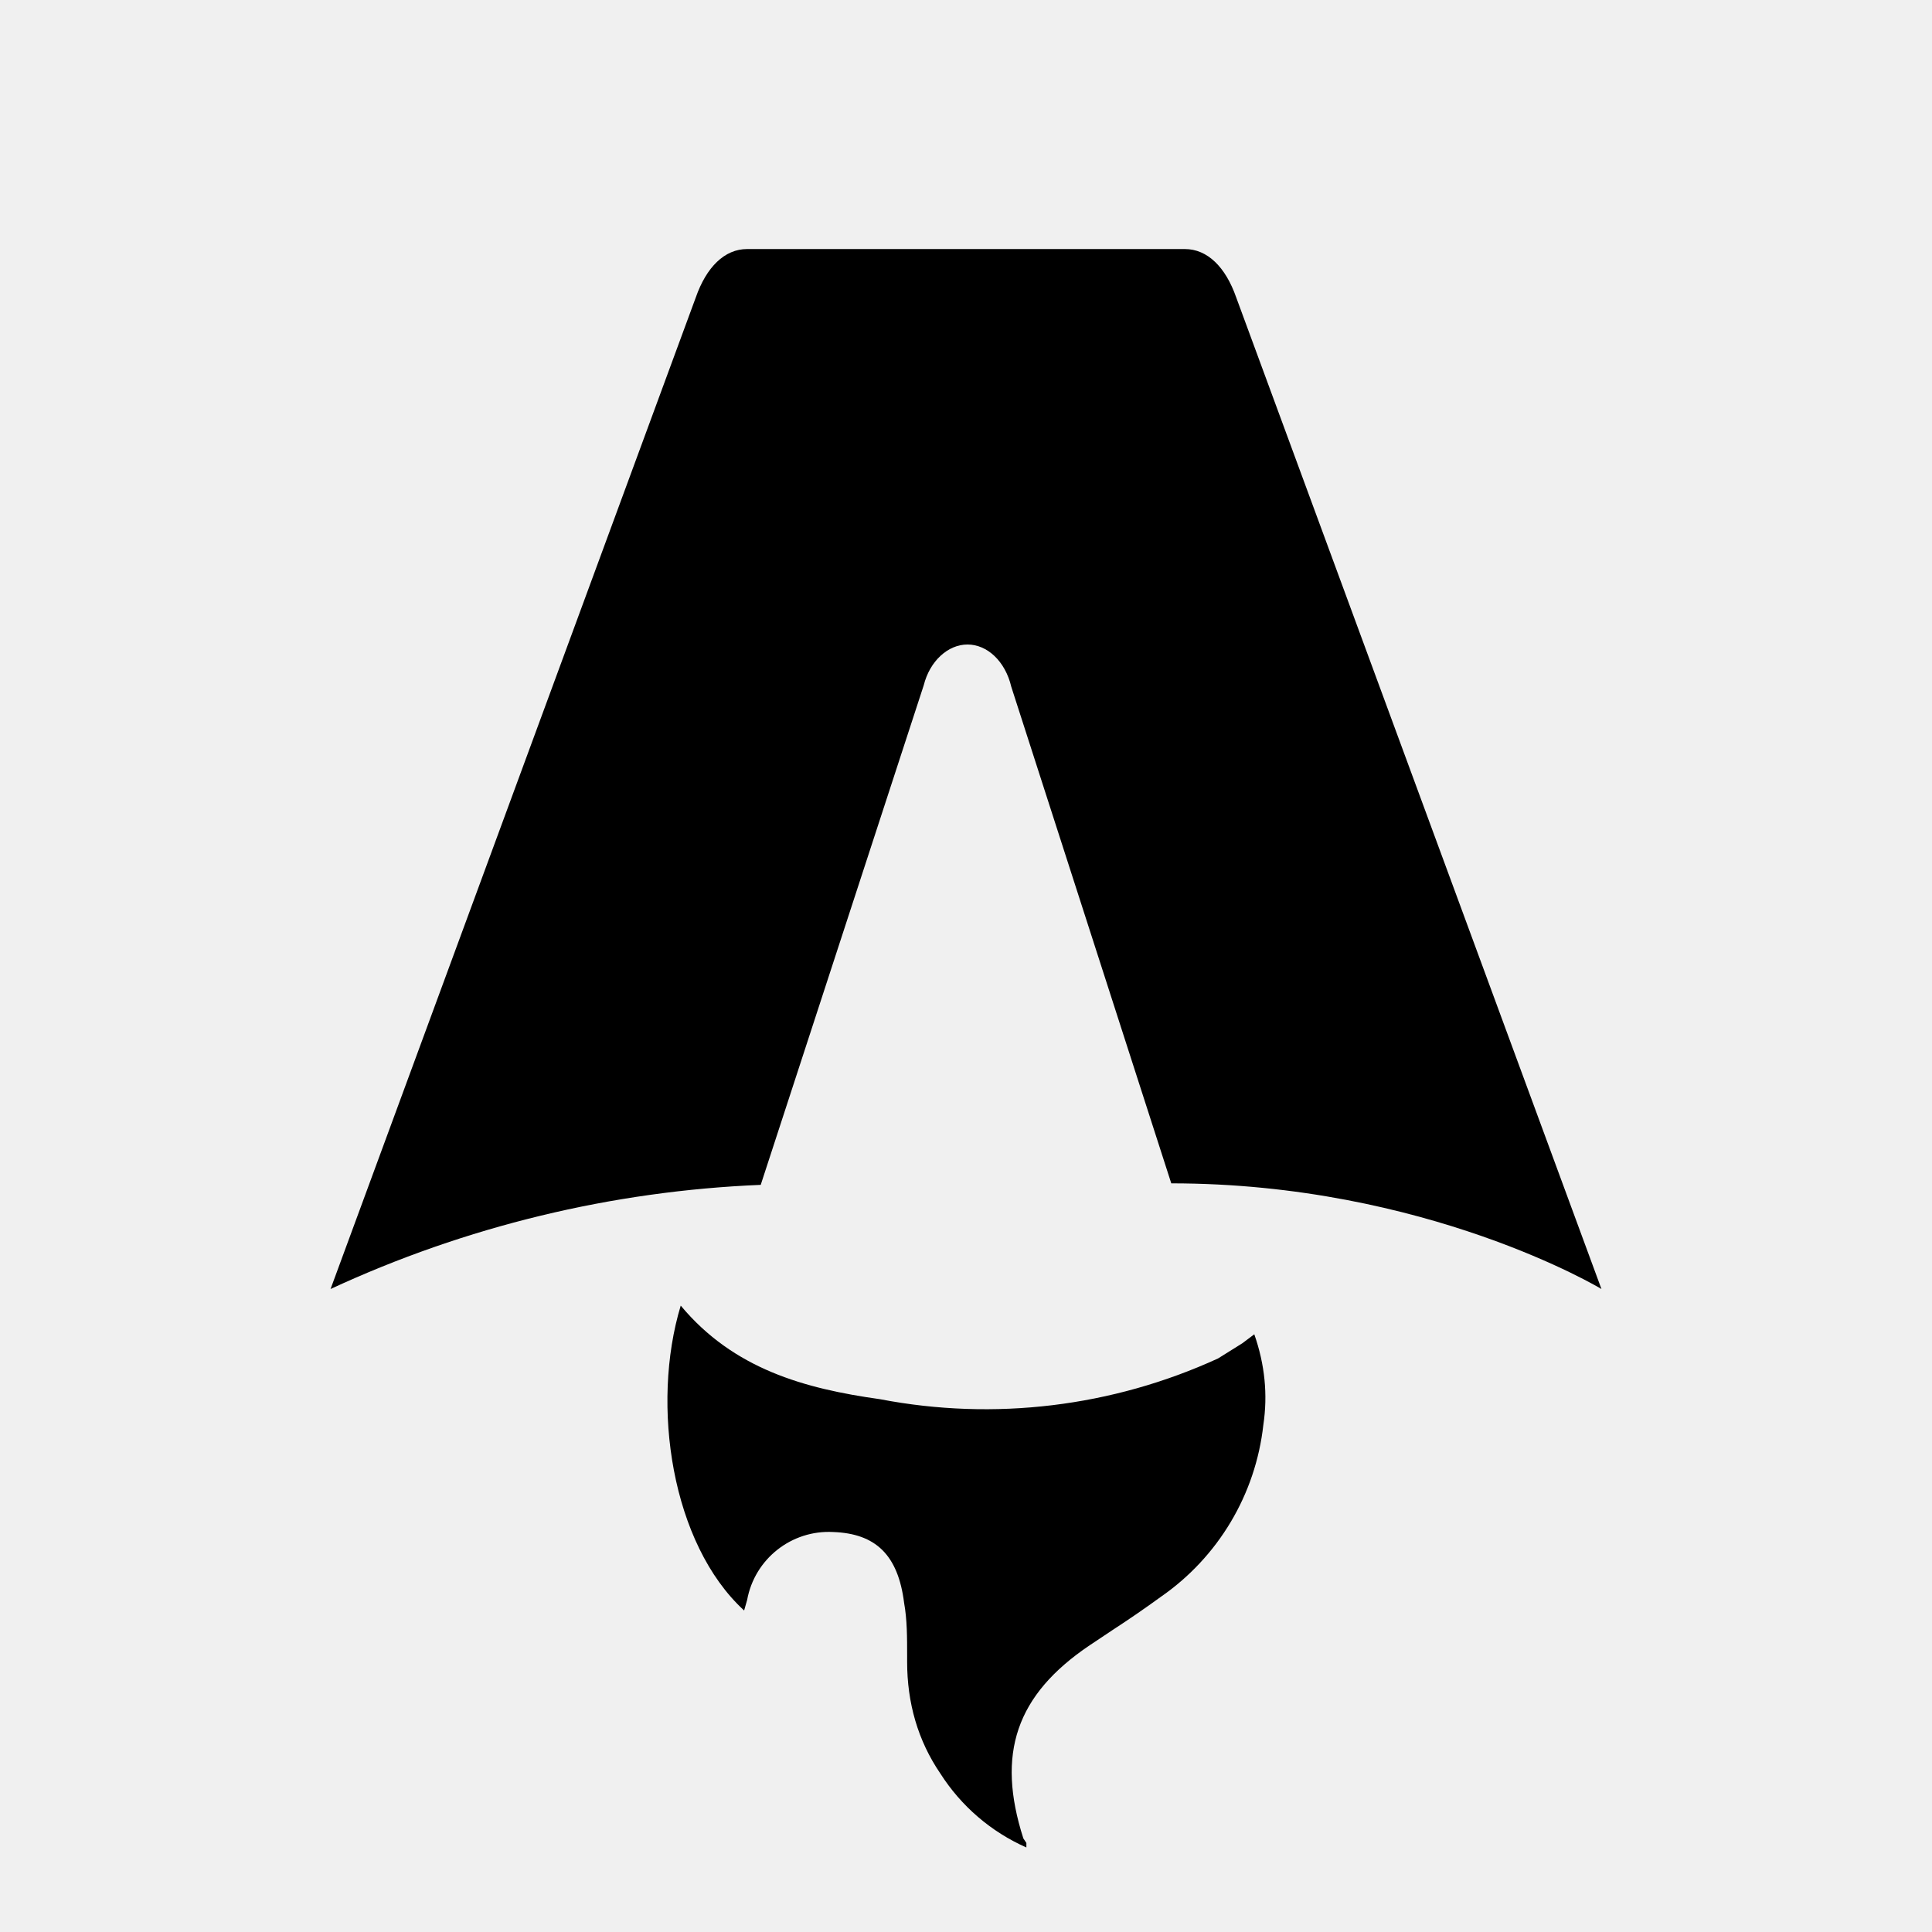
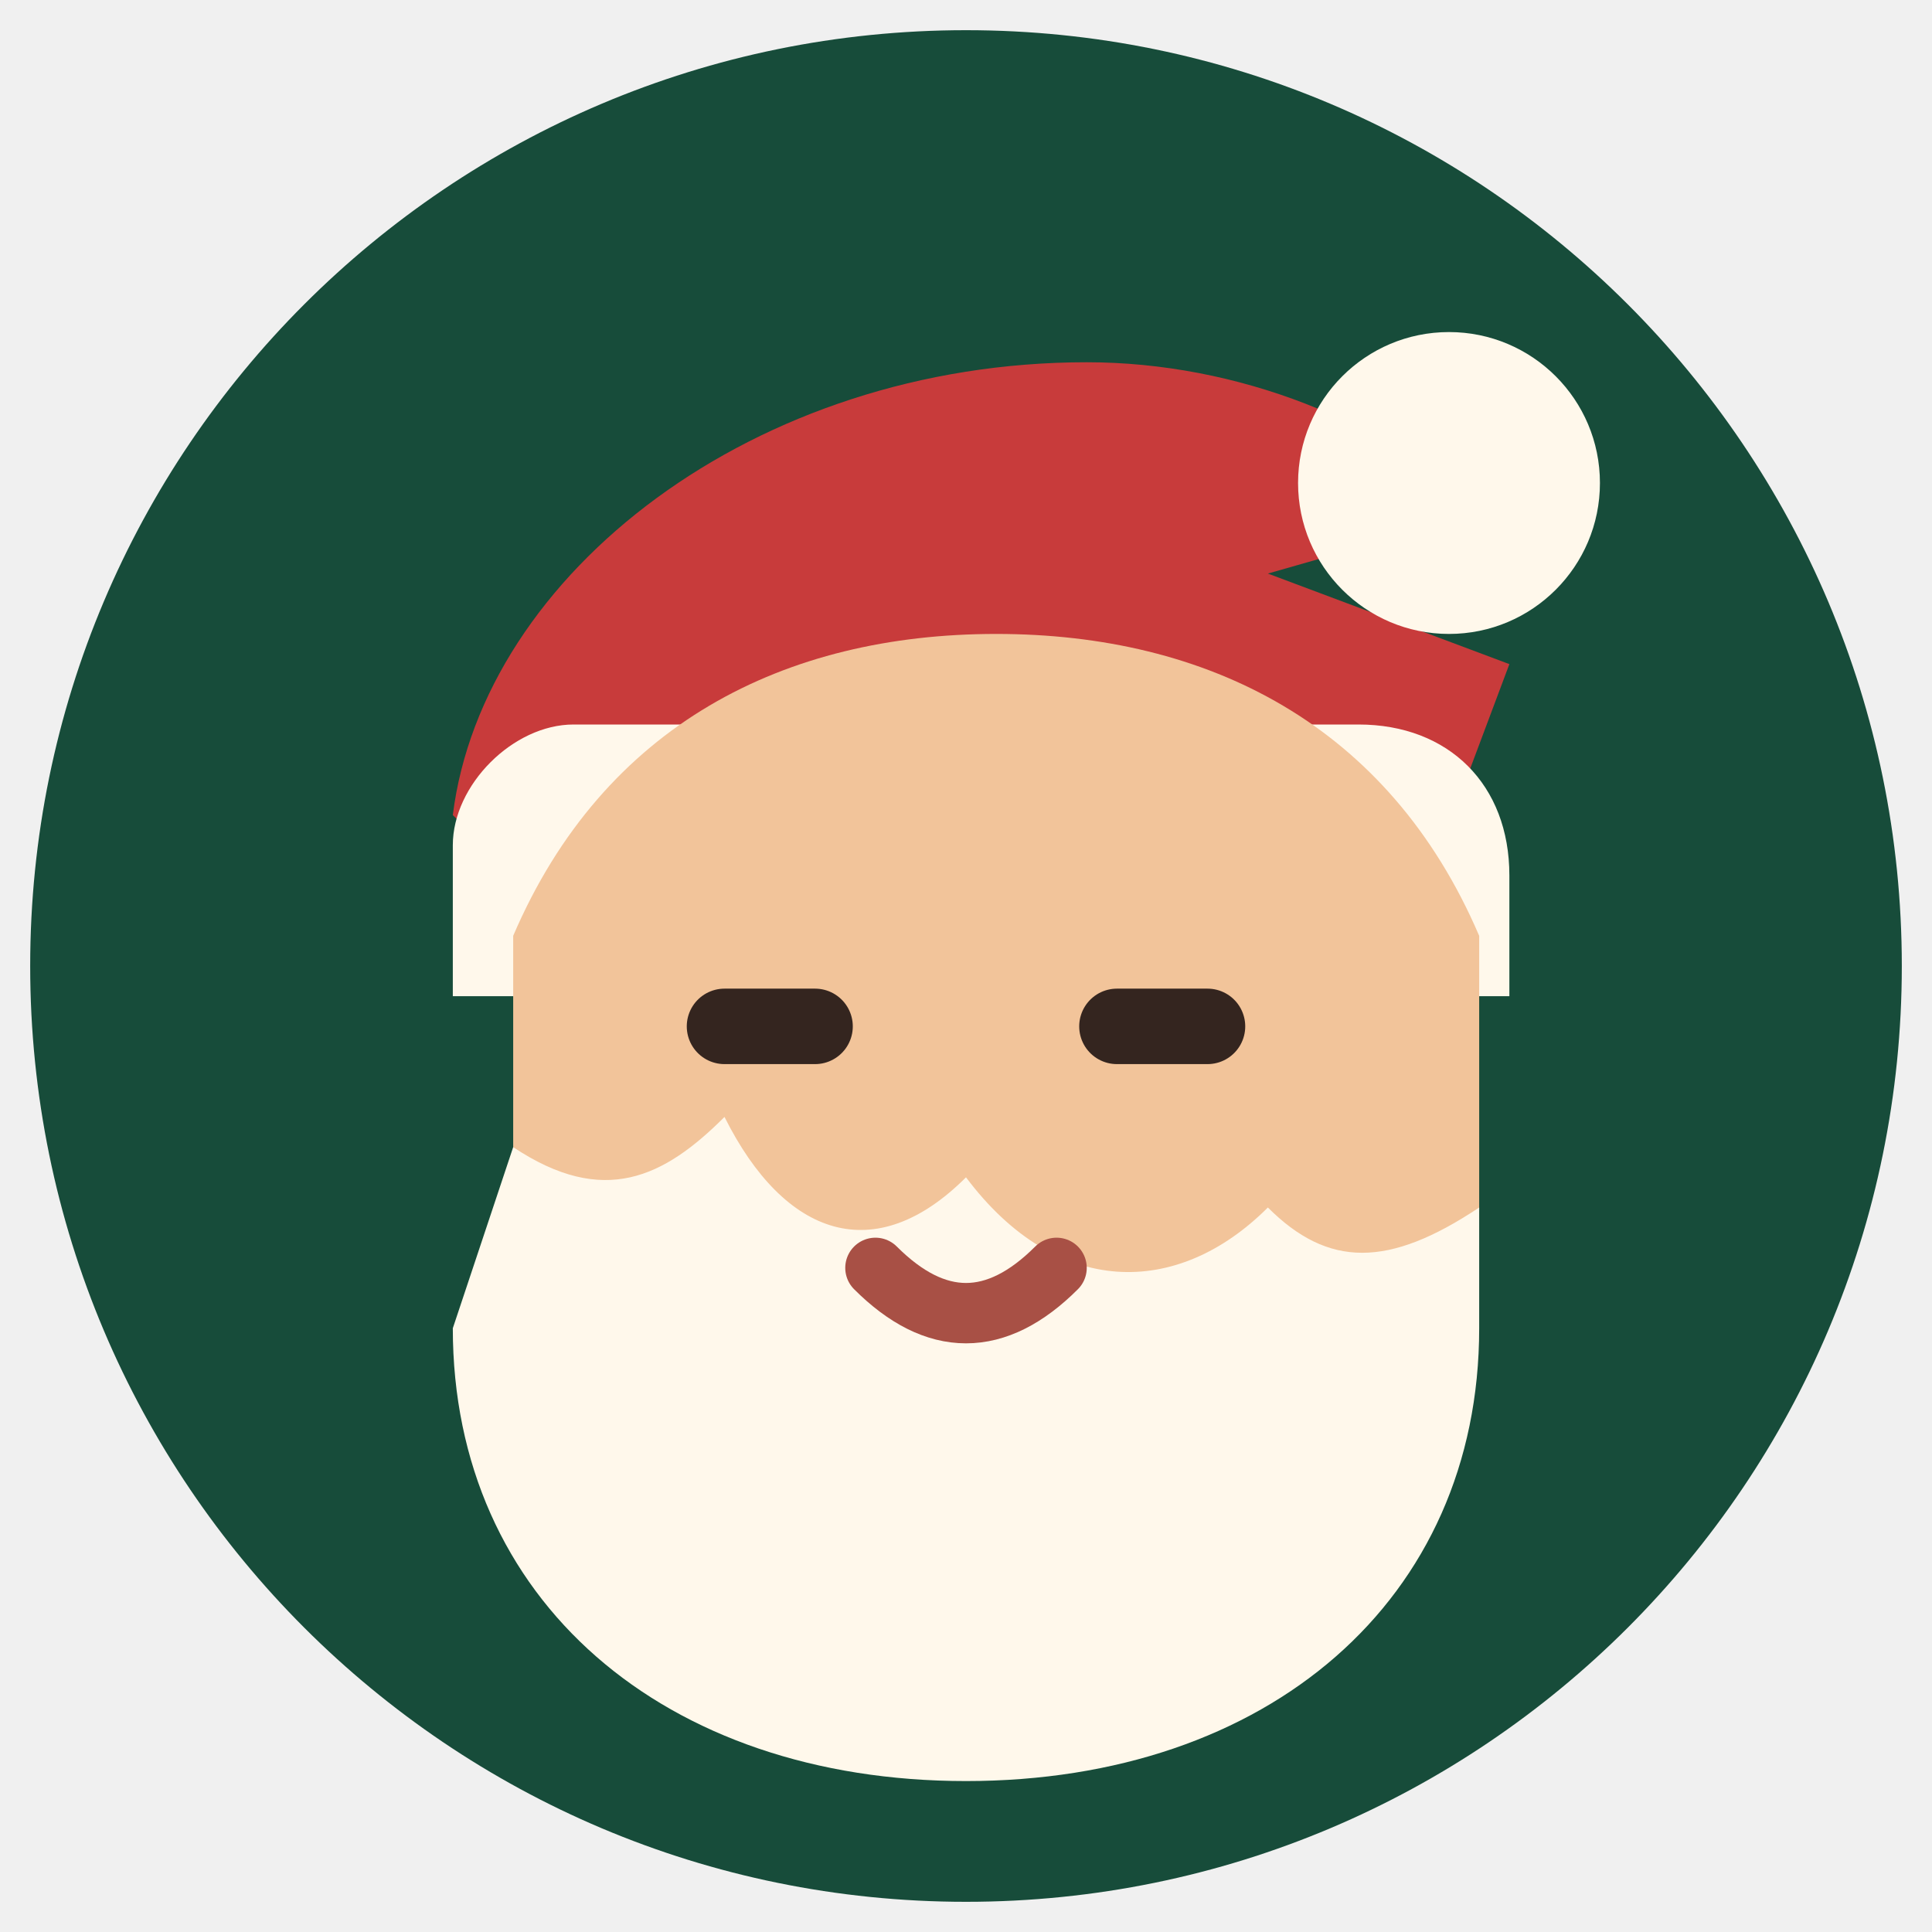
- <svg xmlns="http://www.w3.org/2000/svg" fill="none" viewBox="0 0 128 128">
-   <path d="M50.4 78.5a75.1 75.1 0 0 0-28.5 6.9l24.2-65.7c.7-2 1.9-3.2 3.4-3.2h29c1.5 0 2.7 1.2 3.4 3.2l24.2 65.7s-11.6-7-28.5-7L67 45.5c-.4-1.7-1.6-2.8-2.9-2.8-1.3 0-2.5 1.1-2.9 2.7L50.4 78.5Zm-1.1 28.2Zm-4.2-20.2c-2 6.6-.6 15.8 4.2 20.2a17.5 17.5 0 0 1 .2-.7 5.5 5.5 0 0 1 5.7-4.5c2.8.1 4.3 1.5 4.7 4.7.2 1.1.2 2.3.2 3.5v.4c0 2.7.7 5.2 2.2 7.4a13 13 0 0 0 5.7 4.9v-.3l-.2-.3c-1.8-5.6-.5-9.5 4.4-12.8l1.5-1a73 73 0 0 0 3.2-2.2 16 16 0 0 0 6.8-11.4c.3-2 .1-4-.6-6l-.8.6-1.6 1a37 37 0 0 1-22.4 2.7c-5-.7-9.7-2-13.2-6.2Z" />
-   <style>
-         path { fill: #000; }
-         @media (prefers-color-scheme: dark) {
-             path { fill: #FFF; }
-         }
-     </style>
+ <svg xmlns="http://www.w3.org/2000/svg" viewBox="0 0 64 64">
+   <circle cx="32" cy="32" r="31" fill="#174c3a" />
+   <path d="M15 27c1-8 10-15 21-15 5 0 10 2 13 5l-7 2 8 3-3 8H18z" fill="#c83b3b" />
+   <circle cx="48" cy="16" r="5" fill="#fff8eb" />
+   <path d="M15 28c0-2 2-4 4-4h26c3 0 5 2 5 5v4H15z" fill="#fff8eb" />
+   <path d="M17 31c3-7 9-10 16-10s13 3 16 10v9c0 10-7 17-16 17s-16-7-16-17z" fill="#f2c49a" />
+   <path d="M17 38c3 2 5 1 7-1 2 4 5 5 8 2 3 4 7 4 10 1 2 2 4 2 7 0v4c0 9-7 15-17 15s-17-6-17-15z" fill="#fff8eb" />
+   <path d="M24 34h3m10 0h3" fill="none" stroke="#34251f" stroke-linecap="round" stroke-width="2.5" />
+   <path d="M29 42c2 2 4 2 6 0" fill="none" stroke="#a85045" stroke-linecap="round" stroke-width="2" />
</svg>
